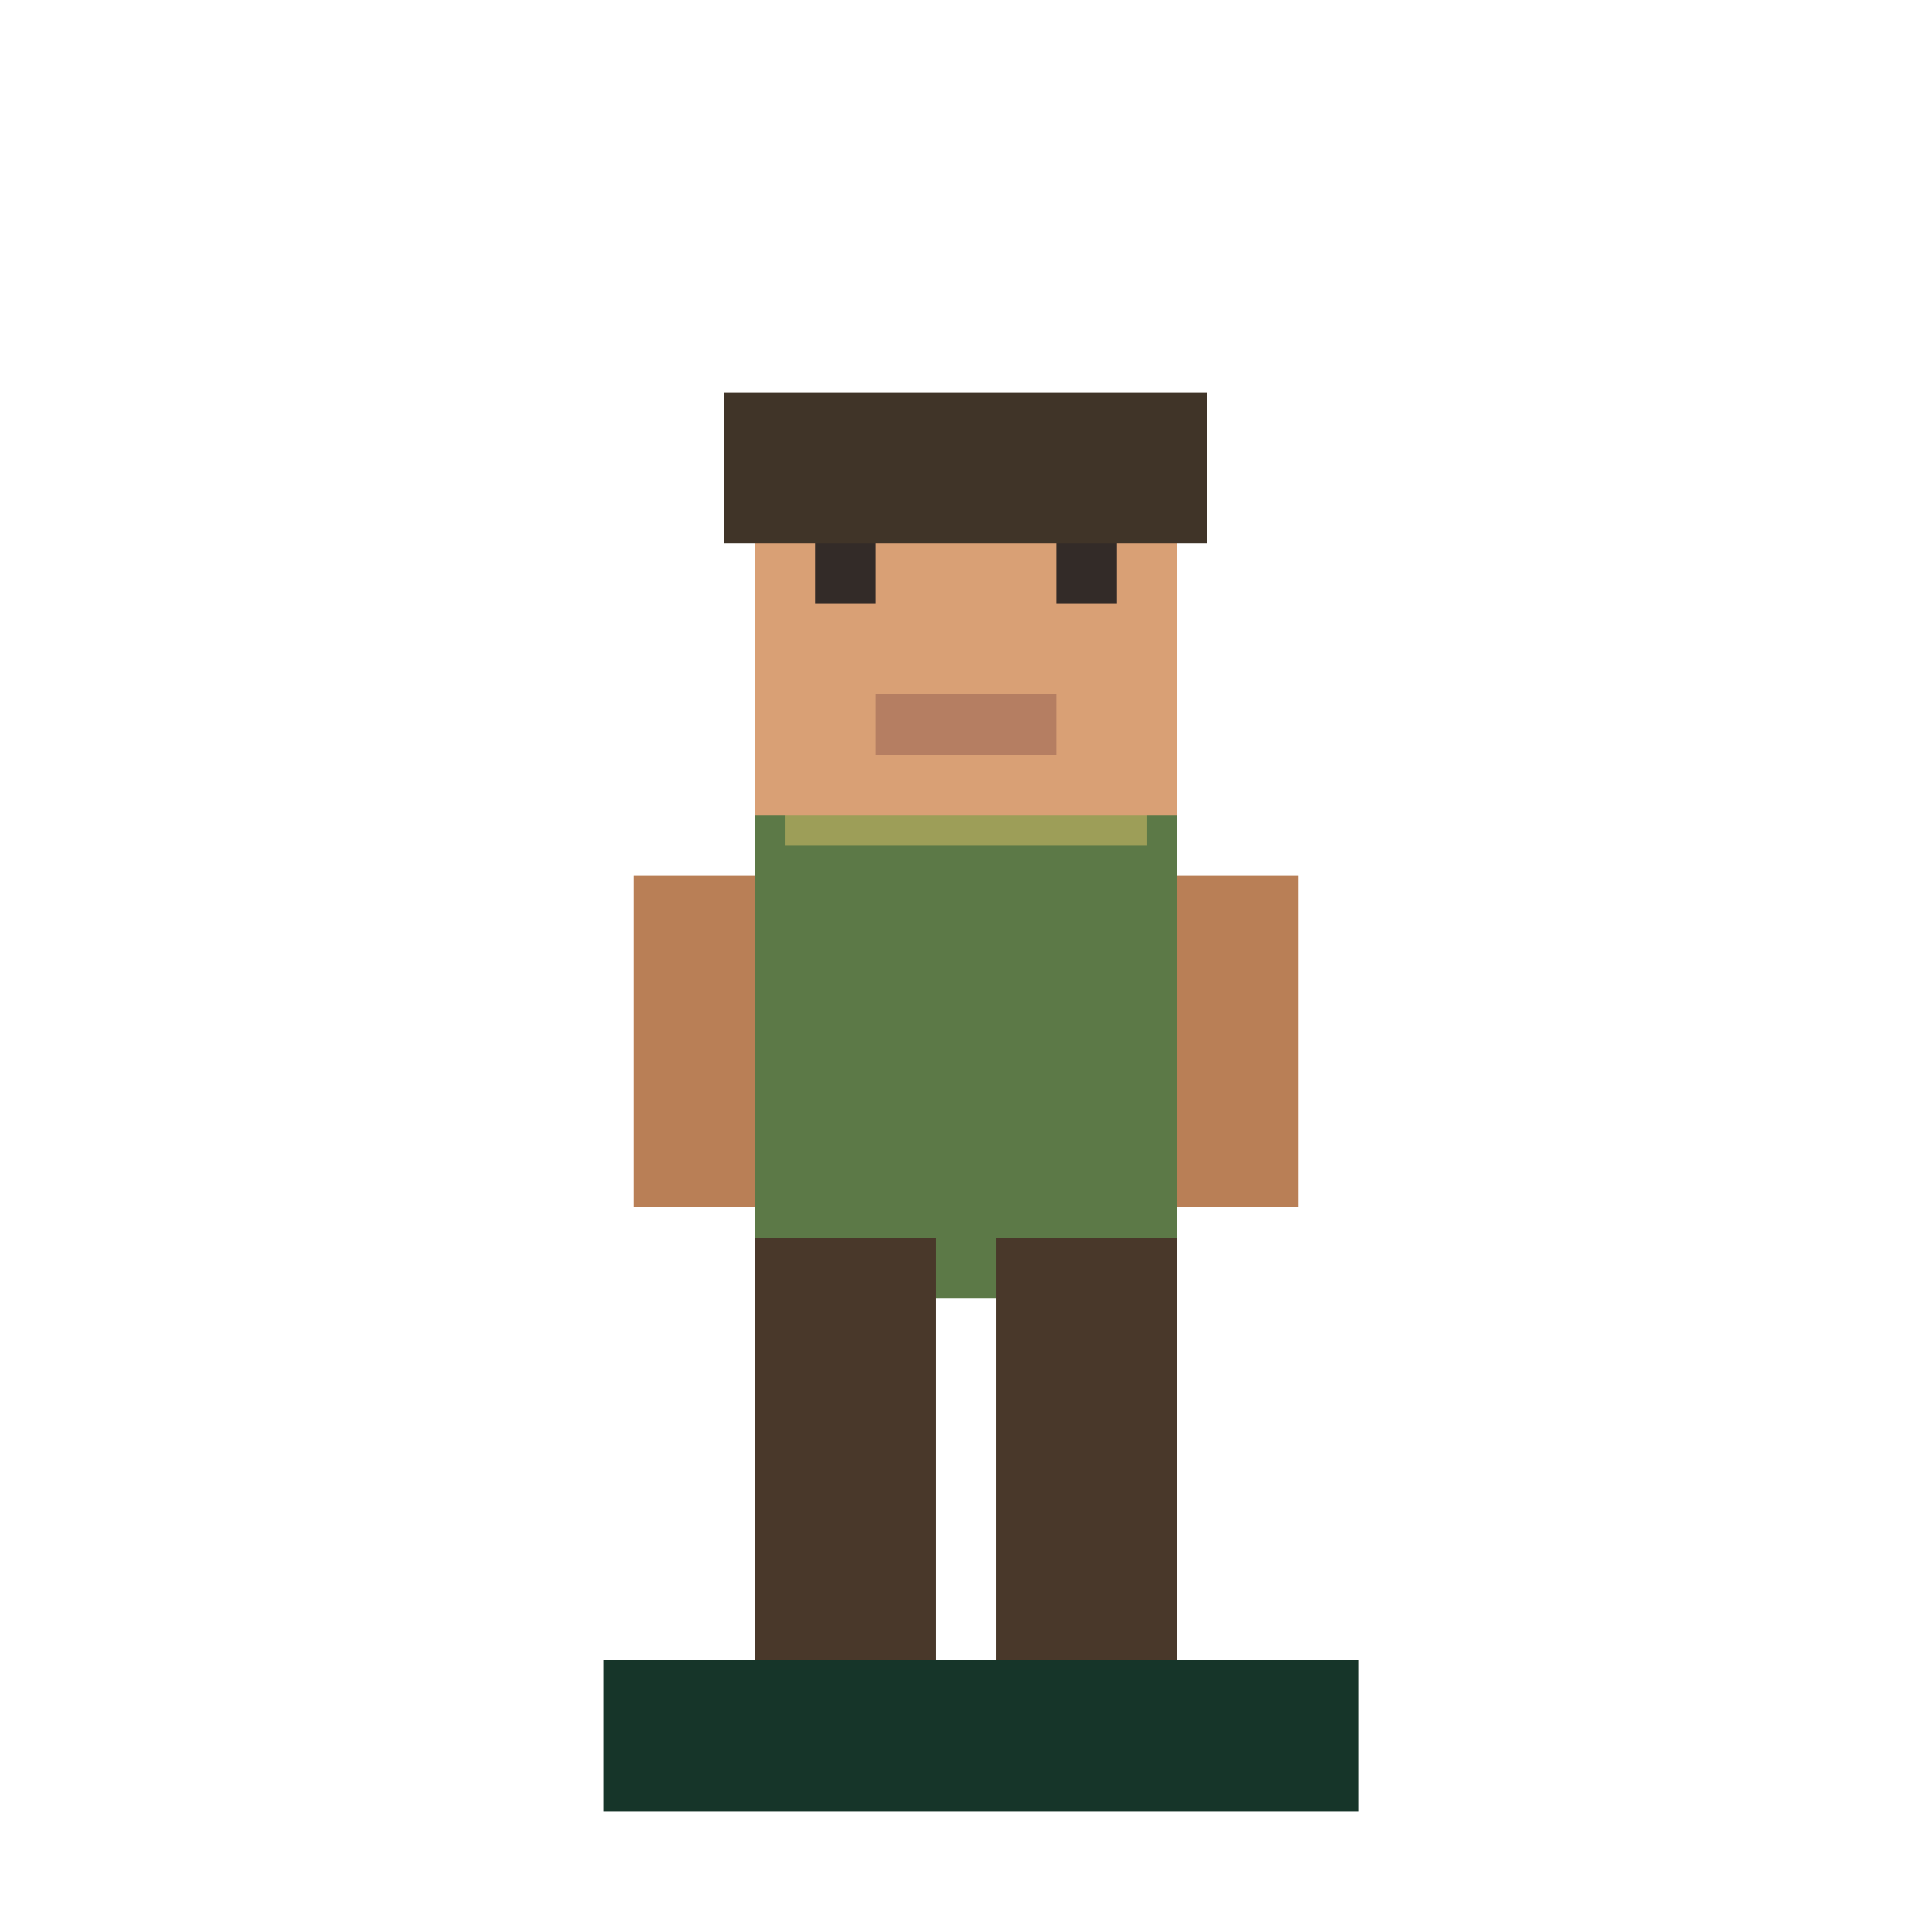
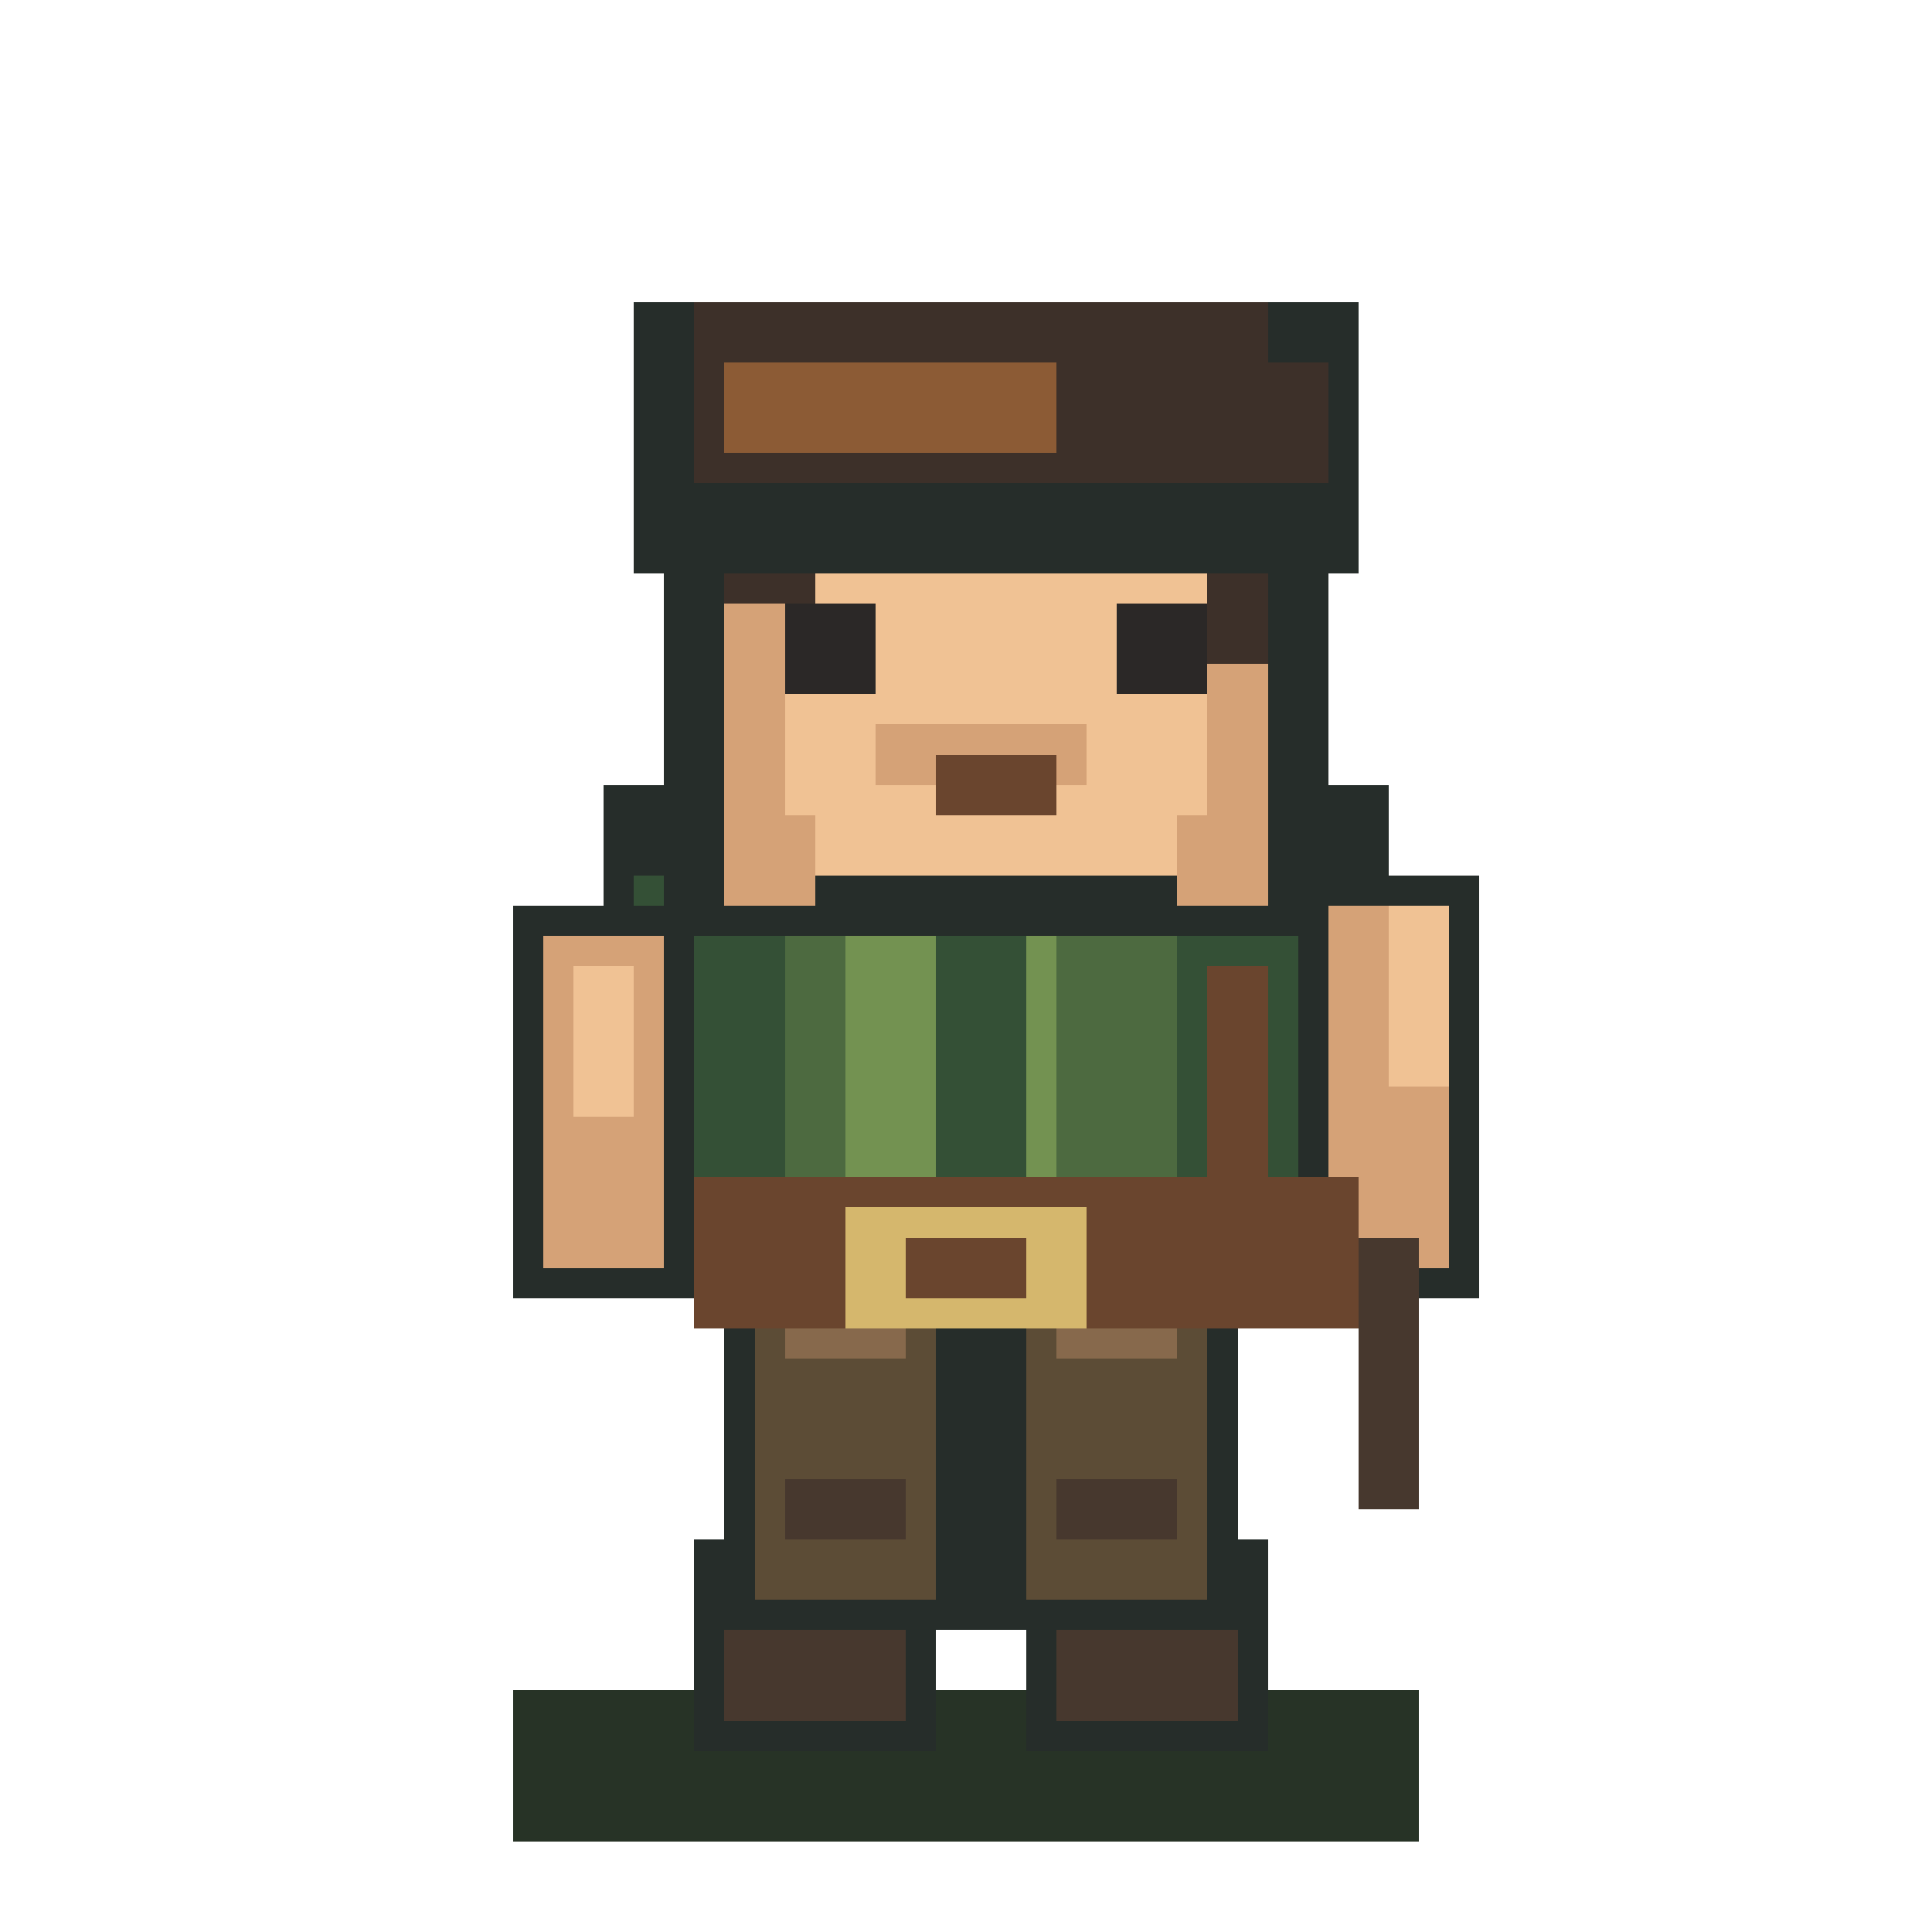
<svg xmlns="http://www.w3.org/2000/svg" width="64" height="64" viewBox="0 0 64 64" shape-rendering="crispEdges">
-   <rect x="20" y="55" width="25" height="5" fill="#163529" />
-   <rect x="25" y="25" width="14" height="18" fill="#5c7947" />
-   <rect x="26" y="25" width="12" height="3" fill="#9d9e58" />
-   <rect x="25" y="41" width="6" height="14" fill="#49382a" />
-   <rect x="33" y="41" width="6" height="14" fill="#49382a" />
-   <rect x="21" y="29" width="4" height="11" fill="#b97f56" />
-   <rect x="39" y="29" width="4" height="11" fill="#b97f56" />
-   <rect x="25" y="15" width="14" height="12" fill="#d9a075" />
-   <rect x="24" y="13" width="16" height="5" fill="#403428" />
-   <rect x="27" y="18" width="2" height="2" fill="#332b28" />
-   <rect x="35" y="18" width="2" height="2" fill="#332b28" />
-   <rect x="29" y="23" width="6" height="2" fill="#b57e62" />
+   <rect x="17" y="56" width="30" height="5" fill="#273326" />
+   <rect x="23" y="51" width="8" height="7" fill="#262d2a" />
+   <rect x="34" y="51" width="8" height="7" fill="#262d2a" />
+   <rect x="24" y="52" width="6" height="5" fill="#47382e" />
+   <rect x="35" y="52" width="6" height="5" fill="#47382e" />
+   <rect x="26" y="52" width="3" height="2" fill="#7d5e3d" />
+   <rect x="36" y="52" width="3" height="2" fill="#7d5e3d" />
+   <rect x="24" y="37" width="17" height="17" fill="#262d2a" />
+   <rect x="25" y="39" width="6" height="14" fill="#5c4c36" />
+   <rect x="34" y="39" width="6" height="14" fill="#5c4c36" />
+   <rect x="26" y="40" width="4" height="5" fill="#87694c" />
+   <rect x="35" y="40" width="4" height="5" fill="#87694c" />
+   <rect x="26" y="49" width="4" height="2" fill="#47382e" />
+   <rect x="35" y="49" width="4" height="2" fill="#47382e" />
+   <rect x="20" y="26" width="26" height="17" fill="#262d2a" />
+   <rect x="22" y="28" width="21" height="14" fill="#4d6a40" />
+   <rect x="21" y="29" width="5" height="13" fill="#345036" />
+   <rect x="39" y="29" width="4" height="12" fill="#345036" />
+   <rect x="28" y="29" width="7" height="13" fill="#739251" />
+   <rect x="31" y="29" width="3" height="12" fill="#345036" />
+   <rect x="17" y="30" width="6" height="13" fill="#262d2a" />
+   <rect x="18" y="31" width="4" height="11" fill="#d5a277" />
+   <rect x="19" y="32" width="2" height="5" fill="#f0c294" />
+   <rect x="43" y="29" width="6" height="14" fill="#262d2a" />
+   <rect x="44" y="30" width="4" height="12" fill="#d5a277" />
+   <rect x="46" y="30" width="2" height="6" fill="#f0c294" />
+   <rect x="23" y="39" width="22" height="5" fill="#6a452e" />
+   <rect x="28" y="40" width="8" height="4" fill="#d5b76d" />
+   <rect x="30" y="41" width="4" height="2" fill="#6a452e" />
+   <rect x="40" y="32" width="2" height="9" fill="#6a452e" />
+   <rect x="45" y="41" width="2" height="9" fill="#47382e" />
+   <rect x="22" y="12" width="22" height="19" fill="#262d2a" />
+   <rect x="24" y="15" width="18" height="14" fill="#d5a277" />
+   <rect x="26" y="19" width="14" height="10" fill="#f0c294" />
+   <rect x="24" y="15" width="3" height="5" fill="#3d3029" />
+   <rect x="40" y="15" width="2" height="7" fill="#3d3029" />
+   <rect x="21" y="10" width="24" height="9" fill="#262d2a" />
+   <rect x="23" y="10" width="19" height="6" fill="#3d3029" />
+   <rect x="24" y="12" width="11" height="3" fill="#8c5b35" />
+   <rect x="37" y="12" width="7" height="4" fill="#3d3029" />
+   <rect x="26" y="20" width="3" height="3" fill="#2b2827" />
+   <rect x="37" y="20" width="3" height="3" fill="#2b2827" />
+   <rect x="29" y="24" width="7" height="2" fill="#d5a277" />
+   <rect x="31" y="25" width="4" height="2" fill="#6a452e" />
+   <rect x="24" y="27" width="3" height="3" fill="#d5a277" />
+   <rect x="39" y="27" width="3" height="3" fill="#d5a277" />
</svg>
